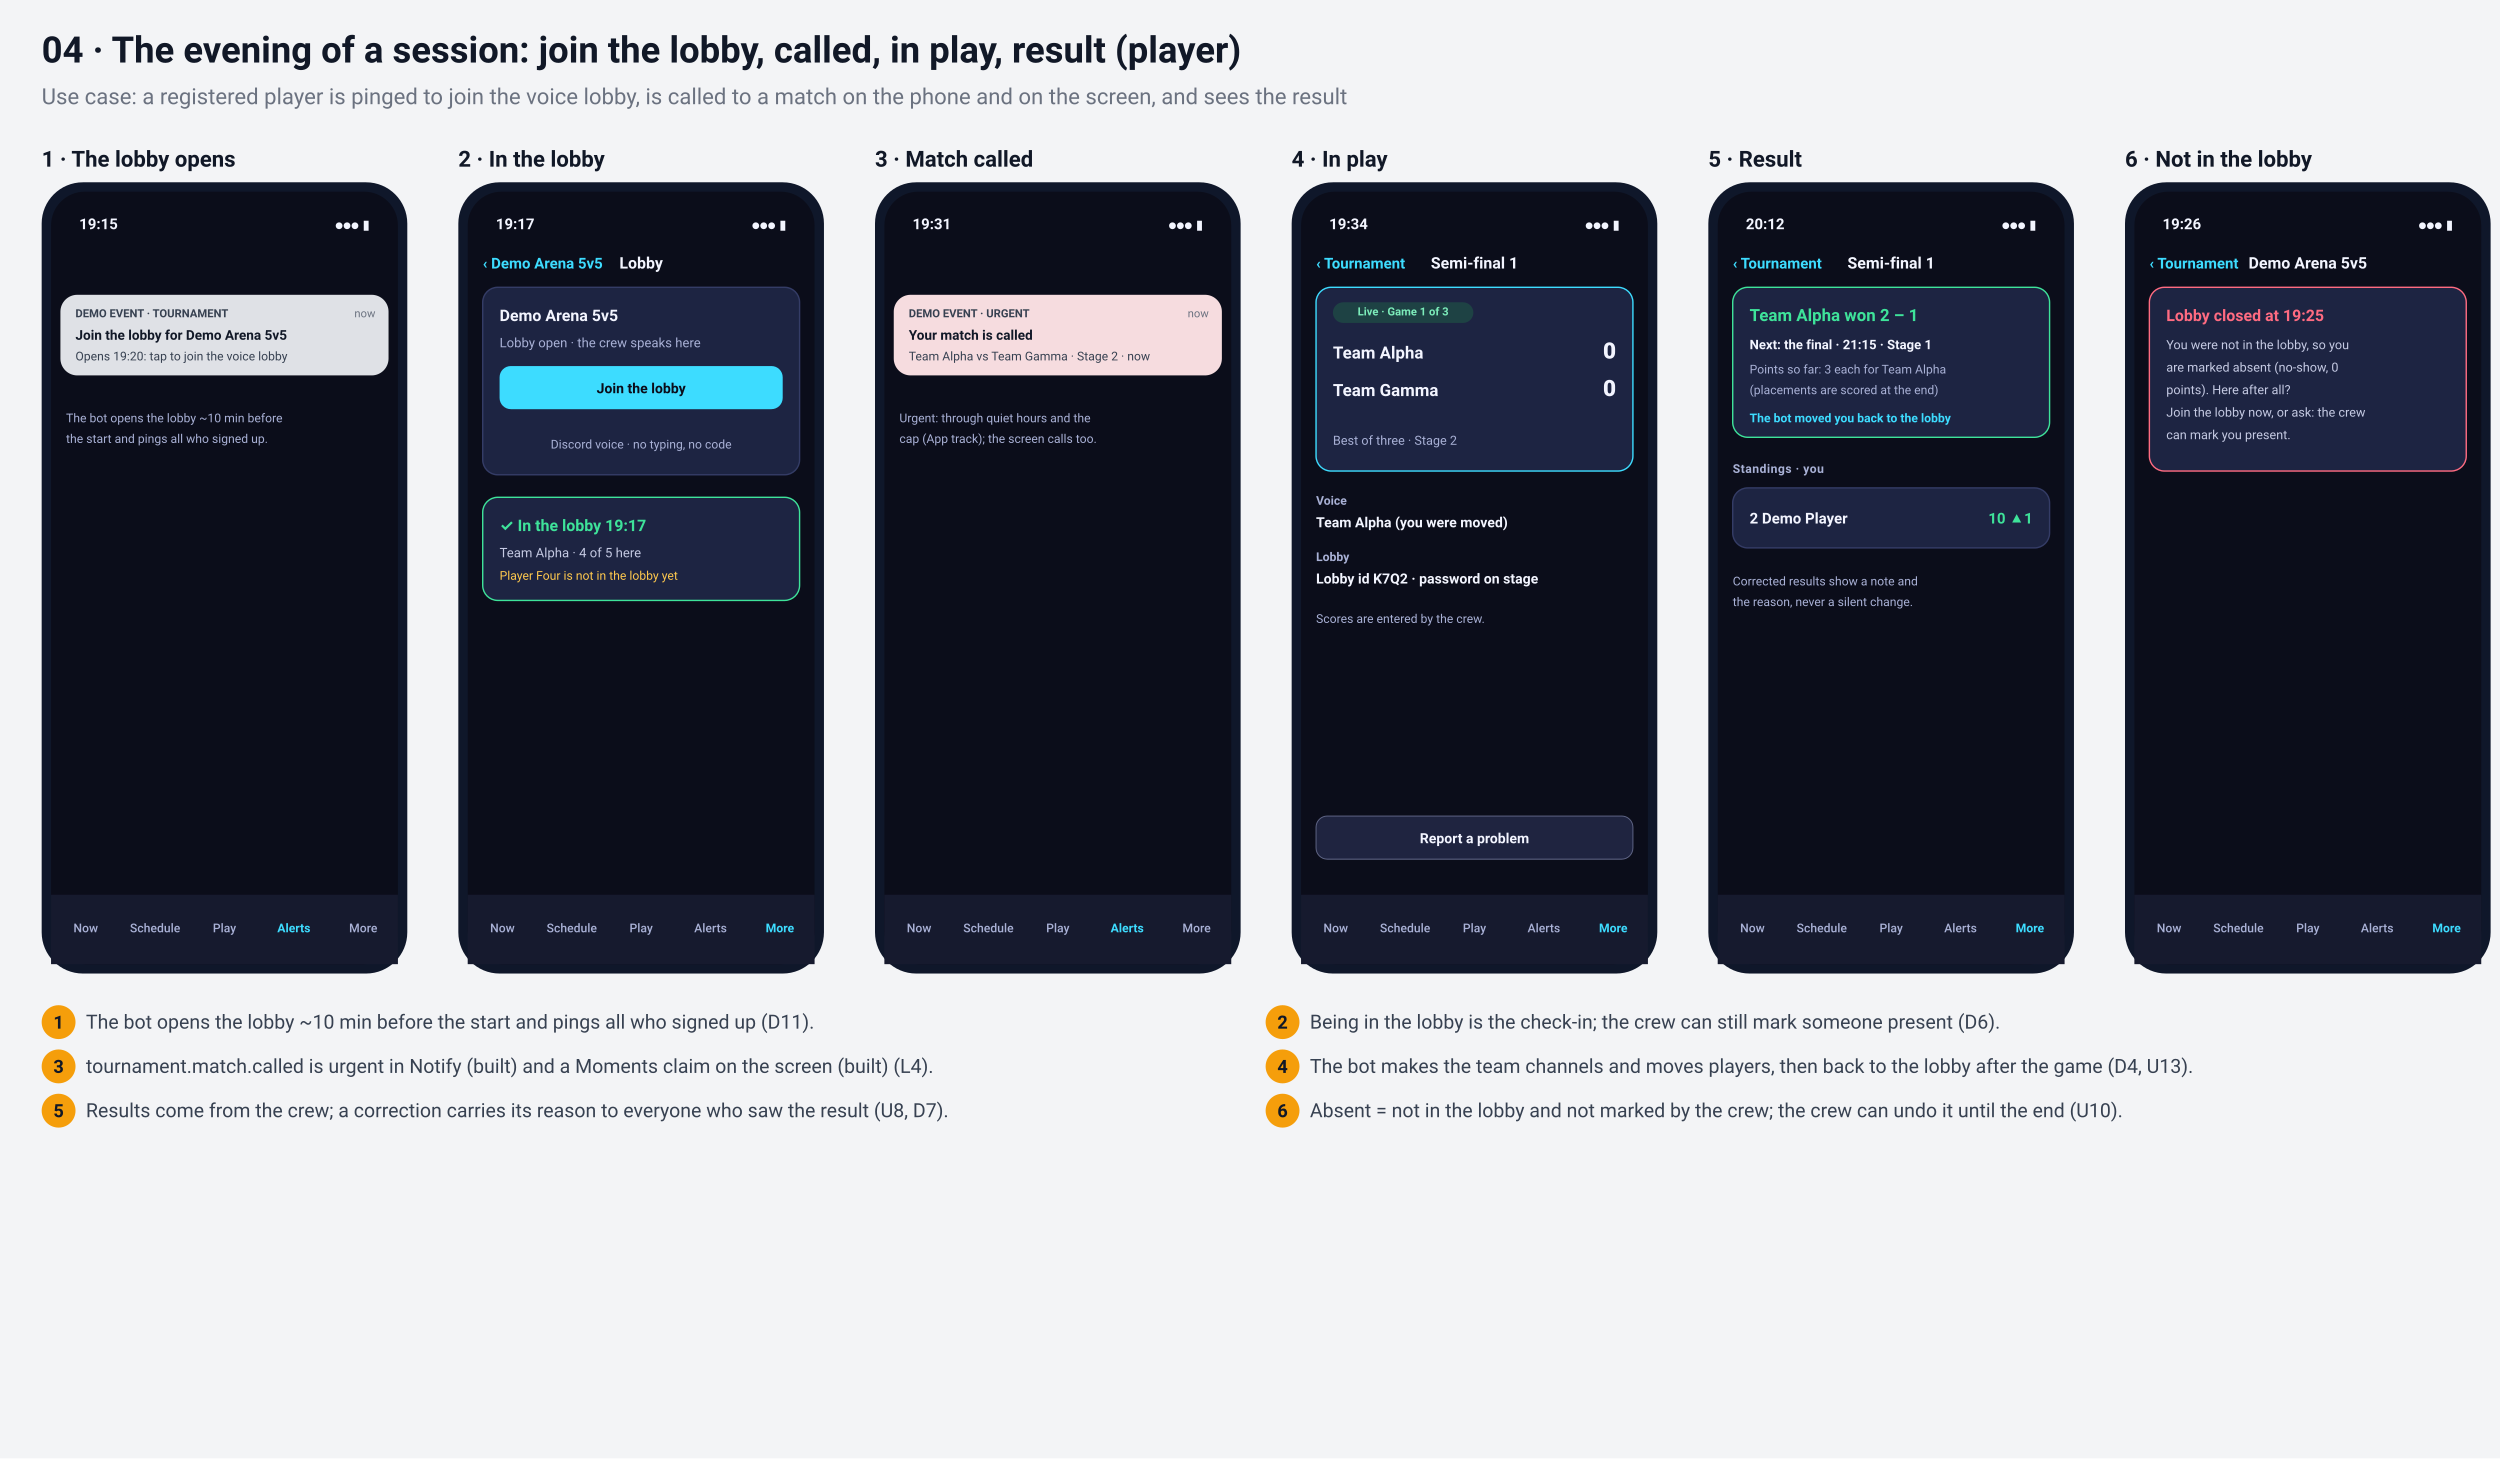
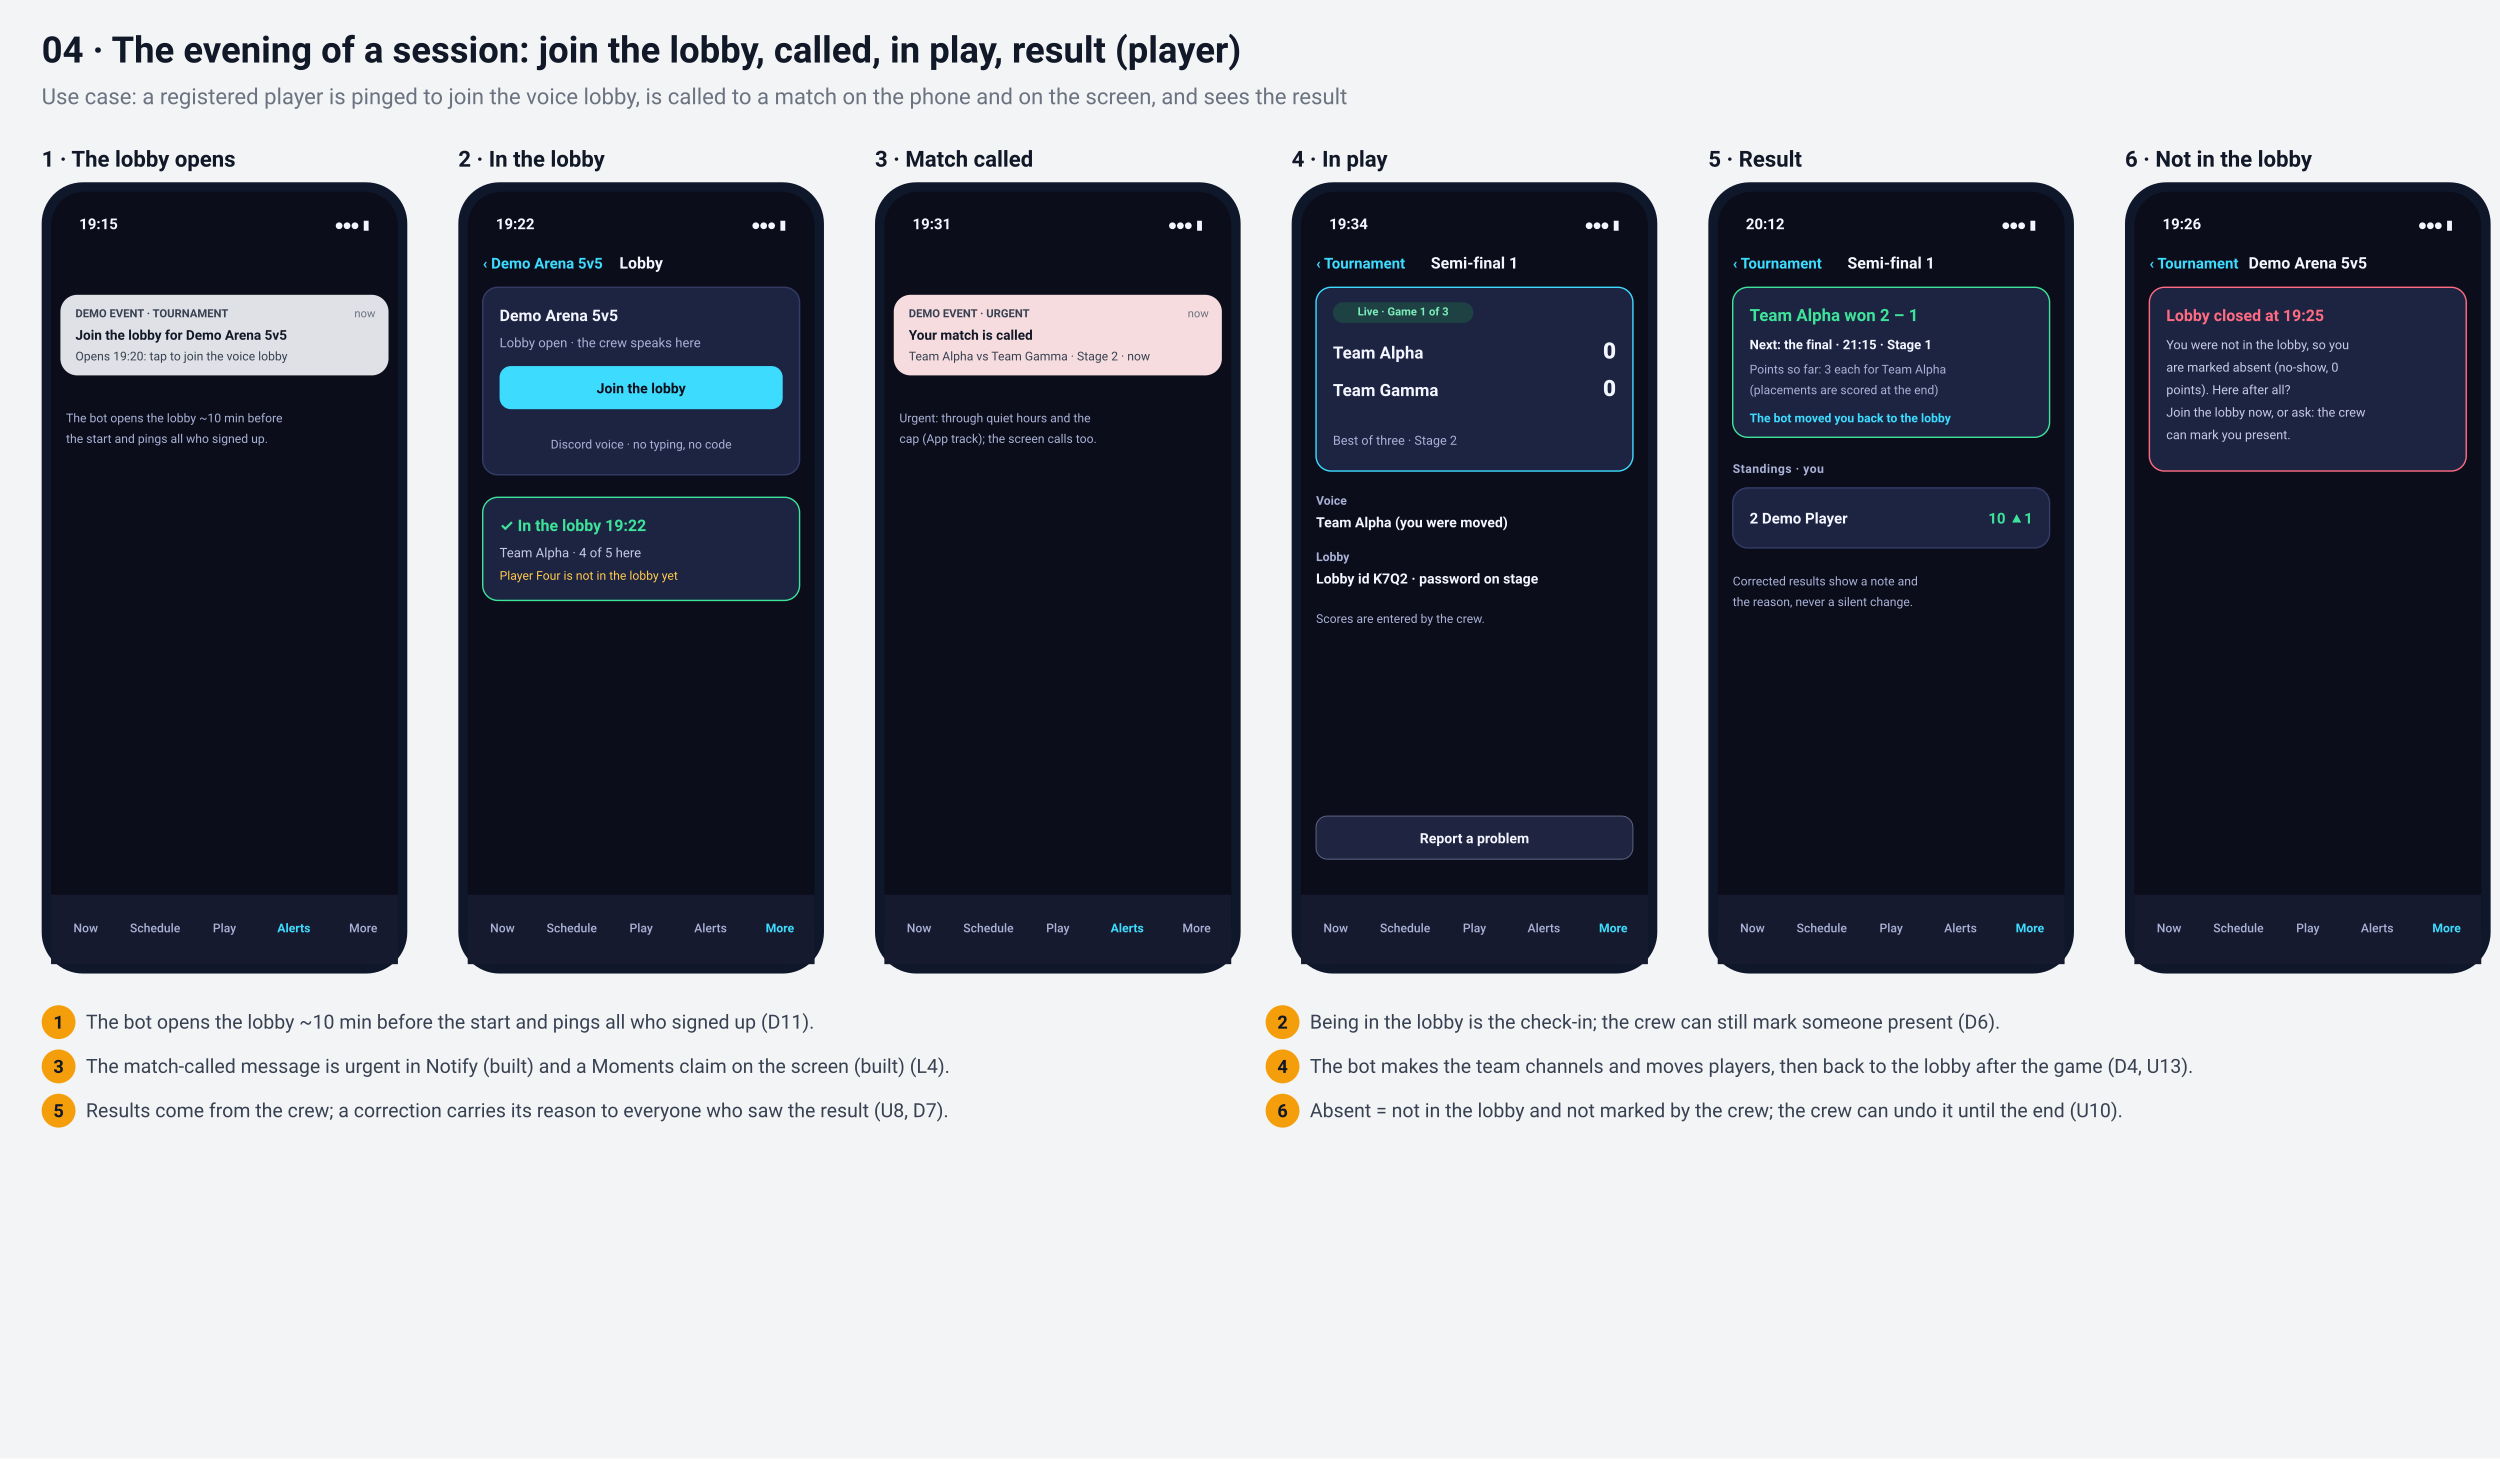
<svg xmlns="http://www.w3.org/2000/svg" viewBox="0 0 1920 1120" width="1920" height="1120" font-family="system-ui, -apple-system, 'Segoe UI', Roboto, Helvetica, Arial, sans-serif">
  <defs>
    <marker id="ah" viewBox="0 0 10 10" refX="9" refY="5" markerWidth="8" markerHeight="8" orient="auto-start-reverse">
      <path d="M0,0 L10,5 L0,10 z" fill="#6b7280" />
    </marker>
  </defs>
  <rect x="0.0" y="0.0" width="1920.0" height="1120.0" rx="0" fill="#f3f4f6" />
  <text x="32.0" y="48.0" font-size="28" fill="#111827" font-weight="700" text-anchor="start" data-box="32.0 1888.0">04 · The evening of a session: join the lobby, called, in play, result (player)</text>
  <text x="32.0" y="80.0" font-size="17" fill="#6b7280" font-weight="400" text-anchor="start" data-box="32.0 1888.0">Use case: a registered player is pinged to join the voice lobby, is called to a match on the phone and on the screen, and sees the result</text>
  <text x="32.0" y="128.0" font-size="17" fill="#111827" font-weight="700" text-anchor="start" data-box="32.0 312.0">1 · The lobby opens</text>
  <text x="352.0" y="128.0" font-size="17" fill="#111827" font-weight="700" text-anchor="start" data-box="352.0 632.0">2 · In the lobby</text>
  <text x="672.0" y="128.0" font-size="17" fill="#111827" font-weight="700" text-anchor="start" data-box="672.0 952.0">3 · Match called</text>
  <text x="992.0" y="128.0" font-size="17" fill="#111827" font-weight="700" text-anchor="start" data-box="992.0 1272.0">4 · In play</text>
  <text x="1312.0" y="128.0" font-size="17" fill="#111827" font-weight="700" text-anchor="start" data-box="1312.0 1592.0">5 · Result</text>
  <text x="1632.0" y="128.0" font-size="17" fill="#111827" font-weight="700" text-anchor="start" data-box="1632.0 1912.0">6 · Not in the lobby</text>
  <g transform="translate(32.0,140.0) scale(0.72)">
    <rect x="0.0" y="0.0" width="390.0" height="844.0" rx="44" fill="#0f172a" />
    <rect x="10.0" y="10.0" width="370.0" height="824.0" rx="36" fill="#0b0d1a" />
    <text x="40.0" y="50.0" font-size="16" fill="#f3f5ff" font-weight="600" text-anchor="start">19:15</text>
    <text x="350.0" y="50.0" font-size="14" fill="#f3f5ff" font-weight="400" text-anchor="end">●●● ▮</text>
    <rect x="10.0" y="760.0" width="370.0" height="74.0" rx="0" fill="#161a2e" />
    <text x="47.0" y="800.0" font-size="13" fill="#a9b1d6" font-weight="500" text-anchor="middle">Now</text>
    <text x="121.0" y="800.0" font-size="13" fill="#a9b1d6" font-weight="500" text-anchor="middle">Schedule</text>
    <text x="195.0" y="800.0" font-size="13" fill="#a9b1d6" font-weight="500" text-anchor="middle">Play</text>
    <text x="269.0" y="800.0" font-size="13" fill="#3ddcff" font-weight="600" text-anchor="middle">Alerts</text>
    <text x="343.0" y="800.0" font-size="13" fill="#a9b1d6" font-weight="500" text-anchor="middle">More</text>
    <rect x="20.0" y="120.0" width="350.0" height="86.0" rx="18" fill="#e5e7eb" opacity="0.97" />
    <text x="36.0" y="144.0" font-size="12" fill="#374151" font-weight="600" text-anchor="start" data-box="36.0 310.0">DEMO EVENT · TOURNAMENT</text>
    <text x="356.0" y="144.0" font-size="12" fill="#6b7280" font-weight="400" text-anchor="end">now</text>
    <text x="36.0" y="168.0" font-size="14.5" fill="#111827" font-weight="700" text-anchor="start" data-box="36.0 358.0">Join the lobby for Demo Arena 5v5</text>
    <text x="36.0" y="190.0" font-size="13" fill="#374151" font-weight="400" text-anchor="start" data-box="36.0 358.0">Opens 19:20: tap to join the voice lobby</text>
    <text x="26.0" y="256.0" font-size="13" fill="#a9b1d6" font-weight="400" text-anchor="start" data-box="26.0 364.0">The bot opens the lobby ~10 min before</text>
    <text x="26.0" y="278.0" font-size="13" fill="#a9b1d6" font-weight="400" text-anchor="start" data-box="26.0 364.0">the start and pings all who signed up.</text>
  </g>
  <g transform="translate(352.0,140.0) scale(0.72)">
    <rect x="0.0" y="0.0" width="390.0" height="844.0" rx="44" fill="#0f172a" />
    <rect x="10.0" y="10.0" width="370.0" height="824.0" rx="36" fill="#0b0d1a" />
-     <text x="40.0" y="50.0" font-size="16" fill="#f3f5ff" font-weight="600" text-anchor="start">19:17</text>
+     <text x="40.0" y="50.0" font-size="16" fill="#f3f5ff" font-weight="600" text-anchor="start">19:22</text>
    <text x="350.0" y="50.0" font-size="14" fill="#f3f5ff" font-weight="400" text-anchor="end">●●● ▮</text>
    <text x="26.0" y="92.0" font-size="16" fill="#3ddcff" font-weight="600" text-anchor="start">‹ Demo Arena 5v5</text>
    <text x="195.0" y="92.0" font-size="17" fill="#f3f5ff" font-weight="700" text-anchor="middle" data-box="110.0 280.0">Lobby</text>
    <rect x="10.0" y="760.0" width="370.0" height="74.0" rx="0" fill="#161a2e" />
    <text x="47.0" y="800.0" font-size="13" fill="#a9b1d6" font-weight="500" text-anchor="middle">Now</text>
    <text x="121.0" y="800.0" font-size="13" fill="#a9b1d6" font-weight="500" text-anchor="middle">Schedule</text>
    <text x="195.0" y="800.0" font-size="13" fill="#a9b1d6" font-weight="500" text-anchor="middle">Play</text>
    <text x="269.0" y="800.0" font-size="13" fill="#a9b1d6" font-weight="500" text-anchor="middle">Alerts</text>
    <text x="343.0" y="800.0" font-size="13" fill="#3ddcff" font-weight="600" text-anchor="middle">More</text>
    <rect x="26.0" y="112.0" width="338.0" height="200.0" rx="16" fill="#1d2442" stroke="#343c66" stroke-width="1.5" />
    <text x="44.0" y="148.0" font-size="17" fill="#f3f5ff" font-weight="700" text-anchor="start" data-box="44.0 346.0">Demo Arena 5v5</text>
    <text x="44.0" y="176.0" font-size="14" fill="#a9b1d6" font-weight="400" text-anchor="start" data-box="44.0 346.0">Lobby open · the crew speaks here</text>
    <rect x="44.0" y="196.0" width="302.0" height="46.0" rx="12" fill="#3ddcff" />
    <text x="195.0" y="225.0" font-size="15" fill="#0b0d1a" font-weight="700" text-anchor="middle" data-box="50.0 340.0">Join the lobby</text>
    <text x="195.0" y="284.0" font-size="13" fill="#a9b1d6" font-weight="400" text-anchor="middle">Discord voice · no typing, no code</text>
    <rect x="26.0" y="336.0" width="338.0" height="110.0" rx="16" fill="#1d2442" stroke="#3ee39a" stroke-width="1.5" />
-     <text x="44.0" y="372.0" font-size="17" fill="#3ee39a" font-weight="700" text-anchor="start" data-box="44.0 346.0">✓ In the lobby 19:17</text>
+     <text x="44.0" y="372.0" font-size="17" fill="#3ee39a" font-weight="700" text-anchor="start" data-box="44.0 346.0">✓ In the lobby 19:22</text>
    <text x="44.0" y="400.0" font-size="14" fill="#c5cae3" font-weight="400" text-anchor="start" data-box="44.0 346.0">Team Alpha · 4 of 5 here</text>
    <text x="44.0" y="424.0" font-size="13" fill="#ffc94d" font-weight="400" text-anchor="start" data-box="44.0 346.0">Player Four is not in the lobby yet</text>
  </g>
  <g transform="translate(672.0,140.0) scale(0.72)">
    <rect x="0.0" y="0.0" width="390.0" height="844.0" rx="44" fill="#0f172a" />
    <rect x="10.0" y="10.0" width="370.0" height="824.0" rx="36" fill="#0b0d1a" />
    <text x="40.0" y="50.0" font-size="16" fill="#f3f5ff" font-weight="600" text-anchor="start">19:31</text>
    <text x="350.0" y="50.0" font-size="14" fill="#f3f5ff" font-weight="400" text-anchor="end">●●● ▮</text>
    <rect x="10.0" y="760.0" width="370.0" height="74.0" rx="0" fill="#161a2e" />
    <text x="47.0" y="800.0" font-size="13" fill="#a9b1d6" font-weight="500" text-anchor="middle">Now</text>
    <text x="121.0" y="800.0" font-size="13" fill="#a9b1d6" font-weight="500" text-anchor="middle">Schedule</text>
    <text x="195.0" y="800.0" font-size="13" fill="#a9b1d6" font-weight="500" text-anchor="middle">Play</text>
    <text x="269.0" y="800.0" font-size="13" fill="#3ddcff" font-weight="600" text-anchor="middle">Alerts</text>
    <text x="343.0" y="800.0" font-size="13" fill="#a9b1d6" font-weight="500" text-anchor="middle">More</text>
    <rect x="20.0" y="120.0" width="350.0" height="86.0" rx="18" fill="#fde2e4" opacity="0.97" />
    <text x="36.0" y="144.0" font-size="12" fill="#374151" font-weight="600" text-anchor="start" data-box="36.0 310.0">DEMO EVENT · URGENT</text>
    <text x="356.0" y="144.0" font-size="12" fill="#6b7280" font-weight="400" text-anchor="end">now</text>
    <text x="36.0" y="168.0" font-size="14.5" fill="#111827" font-weight="700" text-anchor="start" data-box="36.0 358.0">Your match is called</text>
    <text x="36.0" y="190.0" font-size="13" fill="#374151" font-weight="400" text-anchor="start" data-box="36.0 358.0">Team Alpha vs Team Gamma · Stage 2 · now</text>
    <text x="26.0" y="256.0" font-size="13" fill="#a9b1d6" font-weight="400" text-anchor="start" data-box="26.0 364.0">Urgent: through quiet hours and the</text>
    <text x="26.0" y="278.0" font-size="13" fill="#a9b1d6" font-weight="400" text-anchor="start" data-box="26.0 364.0">cap (App track); the screen calls too.</text>
  </g>
  <g transform="translate(992.0,140.0) scale(0.72)">
    <rect x="0.0" y="0.0" width="390.0" height="844.0" rx="44" fill="#0f172a" />
    <rect x="10.0" y="10.0" width="370.0" height="824.0" rx="36" fill="#0b0d1a" />
    <text x="40.0" y="50.0" font-size="16" fill="#f3f5ff" font-weight="600" text-anchor="start">19:34</text>
    <text x="350.0" y="50.0" font-size="14" fill="#f3f5ff" font-weight="400" text-anchor="end">●●● ▮</text>
    <text x="26.0" y="92.0" font-size="16" fill="#3ddcff" font-weight="600" text-anchor="start">‹ Tournament</text>
    <text x="195.0" y="92.0" font-size="17" fill="#f3f5ff" font-weight="700" text-anchor="middle" data-box="110.0 280.0">Semi-final 1</text>
    <rect x="10.0" y="760.0" width="370.0" height="74.0" rx="0" fill="#161a2e" />
    <text x="47.0" y="800.0" font-size="13" fill="#a9b1d6" font-weight="500" text-anchor="middle">Now</text>
    <text x="121.0" y="800.0" font-size="13" fill="#a9b1d6" font-weight="500" text-anchor="middle">Schedule</text>
    <text x="195.0" y="800.0" font-size="13" fill="#a9b1d6" font-weight="500" text-anchor="middle">Play</text>
    <text x="269.0" y="800.0" font-size="13" fill="#a9b1d6" font-weight="500" text-anchor="middle">Alerts</text>
    <text x="343.0" y="800.0" font-size="13" fill="#3ddcff" font-weight="600" text-anchor="middle">More</text>
    <rect x="26.0" y="112.0" width="338.0" height="196.0" rx="16" fill="#1d2442" stroke="#3ddcff" stroke-width="1.5" />
    <rect x="44.0" y="128.0" width="149.8" height="22.0" rx="11.0" fill="#1e4244" />
    <text x="118.9" y="142.0" font-size="12" fill="#7cecba" font-weight="600" text-anchor="middle" data-box="48.0 189.8">Live · Game 1 of 3</text>
    <text x="44.0" y="188.0" font-size="18" fill="#f3f5ff" font-weight="700" text-anchor="start" data-box="44.0 280.0">Team Alpha</text>
    <text x="346.0" y="188.0" font-size="24" fill="#f3f5ff" font-weight="800" text-anchor="end">0</text>
    <text x="44.0" y="228.0" font-size="18" fill="#f3f5ff" font-weight="700" text-anchor="start" data-box="44.0 280.0">Team Gamma</text>
    <text x="346.0" y="228.0" font-size="24" fill="#f3f5ff" font-weight="800" text-anchor="end">0</text>
    <text x="44.0" y="280.0" font-size="13.5" fill="#a9b1d6" font-weight="400" text-anchor="start" data-box="44.0 346.0">Best of three · Stage 2</text>
    <text x="26.0" y="344.0" font-size="13" fill="#a9b1d6" font-weight="600" text-anchor="start">Voice</text>
    <text x="26.0" y="368.0" font-size="15" fill="#f3f5ff" font-weight="600" text-anchor="start" data-box="26.0 364.0">Team Alpha (you were moved)</text>
    <text x="26.0" y="404.0" font-size="13" fill="#a9b1d6" font-weight="600" text-anchor="start">Lobby</text>
    <text x="26.0" y="428.0" font-size="15" fill="#f3f5ff" font-weight="600" text-anchor="start" data-box="26.0 364.0">Lobby id K7Q2 · password on stage</text>
    <text x="26.0" y="470.0" font-size="13" fill="#a9b1d6" font-weight="400" text-anchor="start" data-box="26.0 364.0">Scores are entered by the crew.</text>
    <rect x="26.0" y="676.0" width="338.0" height="46.0" rx="12" fill="#1f2440" stroke="#616788" stroke-width="1" />
    <text x="195.0" y="705.0" font-size="15" fill="#f3f5ff" font-weight="700" text-anchor="middle" data-box="32.0 358.0">Report a problem</text>
  </g>
  <g transform="translate(1312.0,140.0) scale(0.72)">
    <rect x="0.0" y="0.0" width="390.0" height="844.0" rx="44" fill="#0f172a" />
    <rect x="10.0" y="10.0" width="370.0" height="824.0" rx="36" fill="#0b0d1a" />
    <text x="40.0" y="50.0" font-size="16" fill="#f3f5ff" font-weight="600" text-anchor="start">20:12</text>
    <text x="350.0" y="50.0" font-size="14" fill="#f3f5ff" font-weight="400" text-anchor="end">●●● ▮</text>
    <text x="26.0" y="92.0" font-size="16" fill="#3ddcff" font-weight="600" text-anchor="start">‹ Tournament</text>
    <text x="195.0" y="92.0" font-size="17" fill="#f3f5ff" font-weight="700" text-anchor="middle" data-box="110.0 280.0">Semi-final 1</text>
    <rect x="10.0" y="760.0" width="370.0" height="74.0" rx="0" fill="#161a2e" />
    <text x="47.0" y="800.0" font-size="13" fill="#a9b1d6" font-weight="500" text-anchor="middle">Now</text>
    <text x="121.0" y="800.0" font-size="13" fill="#a9b1d6" font-weight="500" text-anchor="middle">Schedule</text>
    <text x="195.0" y="800.0" font-size="13" fill="#a9b1d6" font-weight="500" text-anchor="middle">Play</text>
    <text x="269.0" y="800.0" font-size="13" fill="#a9b1d6" font-weight="500" text-anchor="middle">Alerts</text>
    <text x="343.0" y="800.0" font-size="13" fill="#3ddcff" font-weight="600" text-anchor="middle">More</text>
    <rect x="26.0" y="112.0" width="338.0" height="160.0" rx="16" fill="#1d2442" stroke="#3ee39a" stroke-width="1.5" />
    <text x="44.0" y="148.0" font-size="18" fill="#3ee39a" font-weight="700" text-anchor="start" data-box="44.0 346.0">Team Alpha won 2 – 1</text>
    <text x="44.0" y="178.0" font-size="14" fill="#f3f5ff" font-weight="600" text-anchor="start" data-box="44.0 346.0">Next: the final · 21:15 · Stage 1</text>
    <text x="44.0" y="204.0" font-size="13" fill="#a9b1d6" font-weight="400" text-anchor="start" data-box="44.0 346.0">Points so far: 3 each for Team Alpha</text>
    <text x="44.0" y="226.0" font-size="13" fill="#a9b1d6" font-weight="400" text-anchor="start" data-box="44.0 346.0">(placements are scored at the end)</text>
    <text x="44.0" y="256.0" font-size="13" fill="#3ddcff" font-weight="600" text-anchor="start" data-box="44.0 346.0">The bot moved you back to the lobby</text>
    <text x="26.0" y="310.0" font-size="13" fill="#a9b1d6" font-weight="600" text-anchor="start" letter-spacing="0.5">Standings · you</text>
    <rect x="26.0" y="326.0" width="338.0" height="64.0" rx="16" fill="#1d2442" stroke="#343c66" stroke-width="1.5" />
    <text x="44.0" y="364.0" font-size="16" fill="#f3f5ff" font-weight="700" text-anchor="start" data-box="44.0 250.0">2  Demo Player</text>
    <text x="346.0" y="364.0" font-size="16" fill="#3ee39a" font-weight="700" text-anchor="end">10 ▲1</text>
    <text x="26.0" y="430.0" font-size="13" fill="#a9b1d6" font-weight="400" text-anchor="start" data-box="26.0 364.0">Corrected results show a note and</text>
    <text x="26.0" y="452.0" font-size="13" fill="#a9b1d6" font-weight="400" text-anchor="start" data-box="26.0 364.0">the reason, never a silent change.</text>
  </g>
  <g transform="translate(1632.0,140.0) scale(0.72)">
    <rect x="0.0" y="0.0" width="390.0" height="844.0" rx="44" fill="#0f172a" />
    <rect x="10.0" y="10.0" width="370.0" height="824.0" rx="36" fill="#0b0d1a" />
    <text x="40.0" y="50.0" font-size="16" fill="#f3f5ff" font-weight="600" text-anchor="start">19:26</text>
    <text x="350.0" y="50.0" font-size="14" fill="#f3f5ff" font-weight="400" text-anchor="end">●●● ▮</text>
    <text x="26.0" y="92.0" font-size="16" fill="#3ddcff" font-weight="600" text-anchor="start">‹ Tournament</text>
    <text x="195.0" y="92.0" font-size="17" fill="#f3f5ff" font-weight="700" text-anchor="middle" data-box="110.0 280.0">Demo Arena 5v5</text>
    <rect x="10.0" y="760.0" width="370.0" height="74.0" rx="0" fill="#161a2e" />
    <text x="47.0" y="800.0" font-size="13" fill="#a9b1d6" font-weight="500" text-anchor="middle">Now</text>
    <text x="121.0" y="800.0" font-size="13" fill="#a9b1d6" font-weight="500" text-anchor="middle">Schedule</text>
    <text x="195.0" y="800.0" font-size="13" fill="#a9b1d6" font-weight="500" text-anchor="middle">Play</text>
    <text x="269.0" y="800.0" font-size="13" fill="#a9b1d6" font-weight="500" text-anchor="middle">Alerts</text>
    <text x="343.0" y="800.0" font-size="13" fill="#3ddcff" font-weight="600" text-anchor="middle">More</text>
    <rect x="26.0" y="112.0" width="338.0" height="196.0" rx="16" fill="#1d2442" stroke="#ff6b81" stroke-width="1.5" />
    <text x="44.0" y="148.0" font-size="17" fill="#ff6b81" font-weight="700" text-anchor="start" data-box="44.0 346.0">Lobby closed at 19:25</text>
    <text x="44.0" y="178.0" font-size="13.5" fill="#c5cae3" font-weight="400" text-anchor="start" data-box="44.0 346.0">You were not in the lobby, so you</text>
    <text x="44.0" y="202.0" font-size="13.5" fill="#c5cae3" font-weight="400" text-anchor="start" data-box="44.0 346.0">are marked absent (no-show, 0</text>
    <text x="44.0" y="226.0" font-size="13.5" fill="#c5cae3" font-weight="400" text-anchor="start" data-box="44.0 346.0">points). Here after all?</text>
    <text x="44.0" y="250.0" font-size="13.5" fill="#c5cae3" font-weight="400" text-anchor="start" data-box="44.0 346.0">Join the lobby now, or ask: the crew</text>
    <text x="44.0" y="274.0" font-size="13.5" fill="#c5cae3" font-weight="400" text-anchor="start" data-box="44.0 346.0">can mark you present.</text>
  </g>
  <circle cx="45.0" cy="785.0" r="13" fill="#f59e0b" />
  <text x="45.0" y="790.0" font-size="14" fill="#111827" font-weight="700" text-anchor="middle">1</text>
  <text x="66.0" y="790.0" font-size="15" fill="#374151" font-weight="400" text-anchor="start" data-box="66.0 932.0">The bot opens the lobby ~10 min before the start and pings all who signed up (D11).</text>
  <circle cx="985.0" cy="785.0" r="13" fill="#f59e0b" />
  <text x="985.0" y="790.0" font-size="14" fill="#111827" font-weight="700" text-anchor="middle">2</text>
  <text x="1006.0" y="790.0" font-size="15" fill="#374151" font-weight="400" text-anchor="start" data-box="1006.0 1872.0">Being in the lobby is the check-in; the crew can still mark someone present (D6).</text>
  <circle cx="45.0" cy="819.0" r="13" fill="#f59e0b" />
  <text x="45.0" y="824.0" font-size="14" fill="#111827" font-weight="700" text-anchor="middle">3</text>
-   <text x="66.0" y="824.0" font-size="15" fill="#374151" font-weight="400" text-anchor="start" data-box="66.0 932.0">tournament.match.called is urgent in Notify (built) and a Moments claim on the screen (built) (L4).</text>
+   <text x="66.0" y="824.0" font-size="15" fill="#374151" font-weight="400" text-anchor="start" data-box="66.0 932.0">The match-called message is urgent in Notify (built) and a Moments claim on the screen (built) (L4).</text>
  <circle cx="985.0" cy="819.0" r="13" fill="#f59e0b" />
  <text x="985.0" y="824.0" font-size="14" fill="#111827" font-weight="700" text-anchor="middle">4</text>
  <text x="1006.0" y="824.0" font-size="15" fill="#374151" font-weight="400" text-anchor="start" data-box="1006.0 1872.0">The bot makes the team channels and moves players, then back to the lobby after the game (D4, U13).</text>
  <circle cx="45.0" cy="853.0" r="13" fill="#f59e0b" />
  <text x="45.0" y="858.0" font-size="14" fill="#111827" font-weight="700" text-anchor="middle">5</text>
  <text x="66.0" y="858.0" font-size="15" fill="#374151" font-weight="400" text-anchor="start" data-box="66.0 932.0">Results come from the crew; a correction carries its reason to everyone who saw the result (U8, D7).</text>
  <circle cx="985.0" cy="853.0" r="13" fill="#f59e0b" />
  <text x="985.0" y="858.0" font-size="14" fill="#111827" font-weight="700" text-anchor="middle">6</text>
  <text x="1006.0" y="858.0" font-size="15" fill="#374151" font-weight="400" text-anchor="start" data-box="1006.0 1872.0">Absent = not in the lobby and not marked by the crew; the crew can undo it until the end (U10).</text>
</svg>
